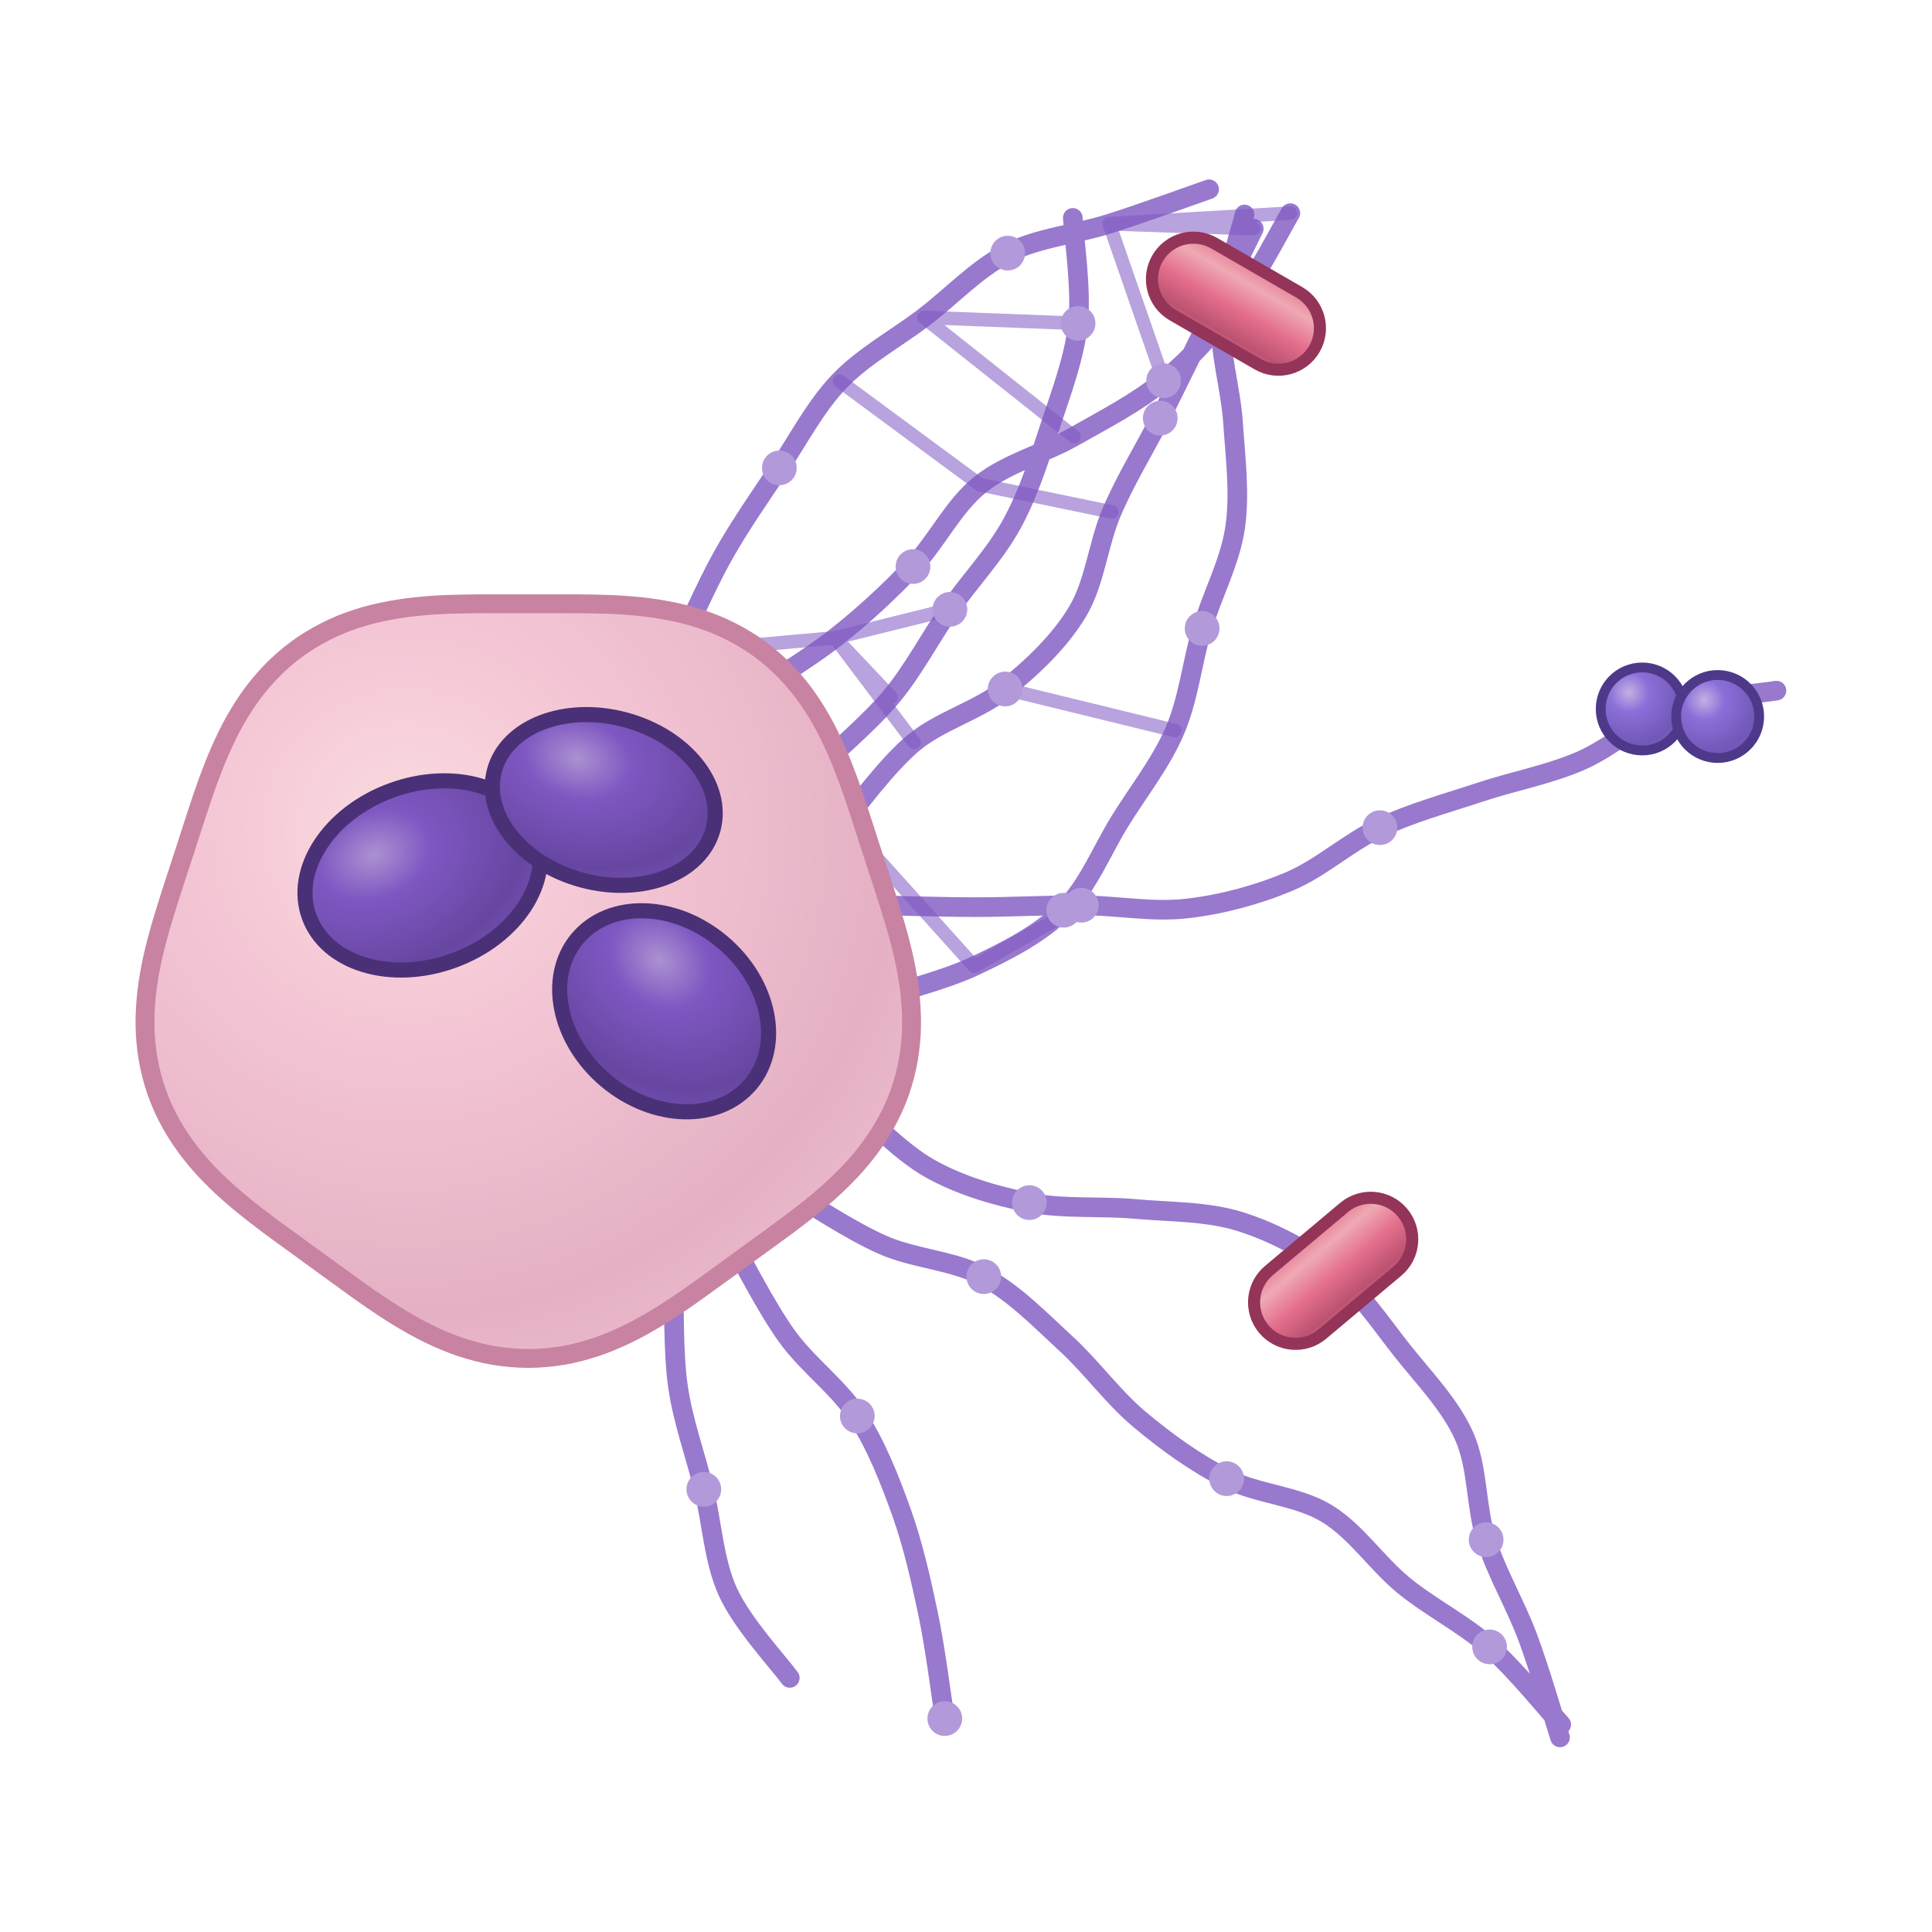
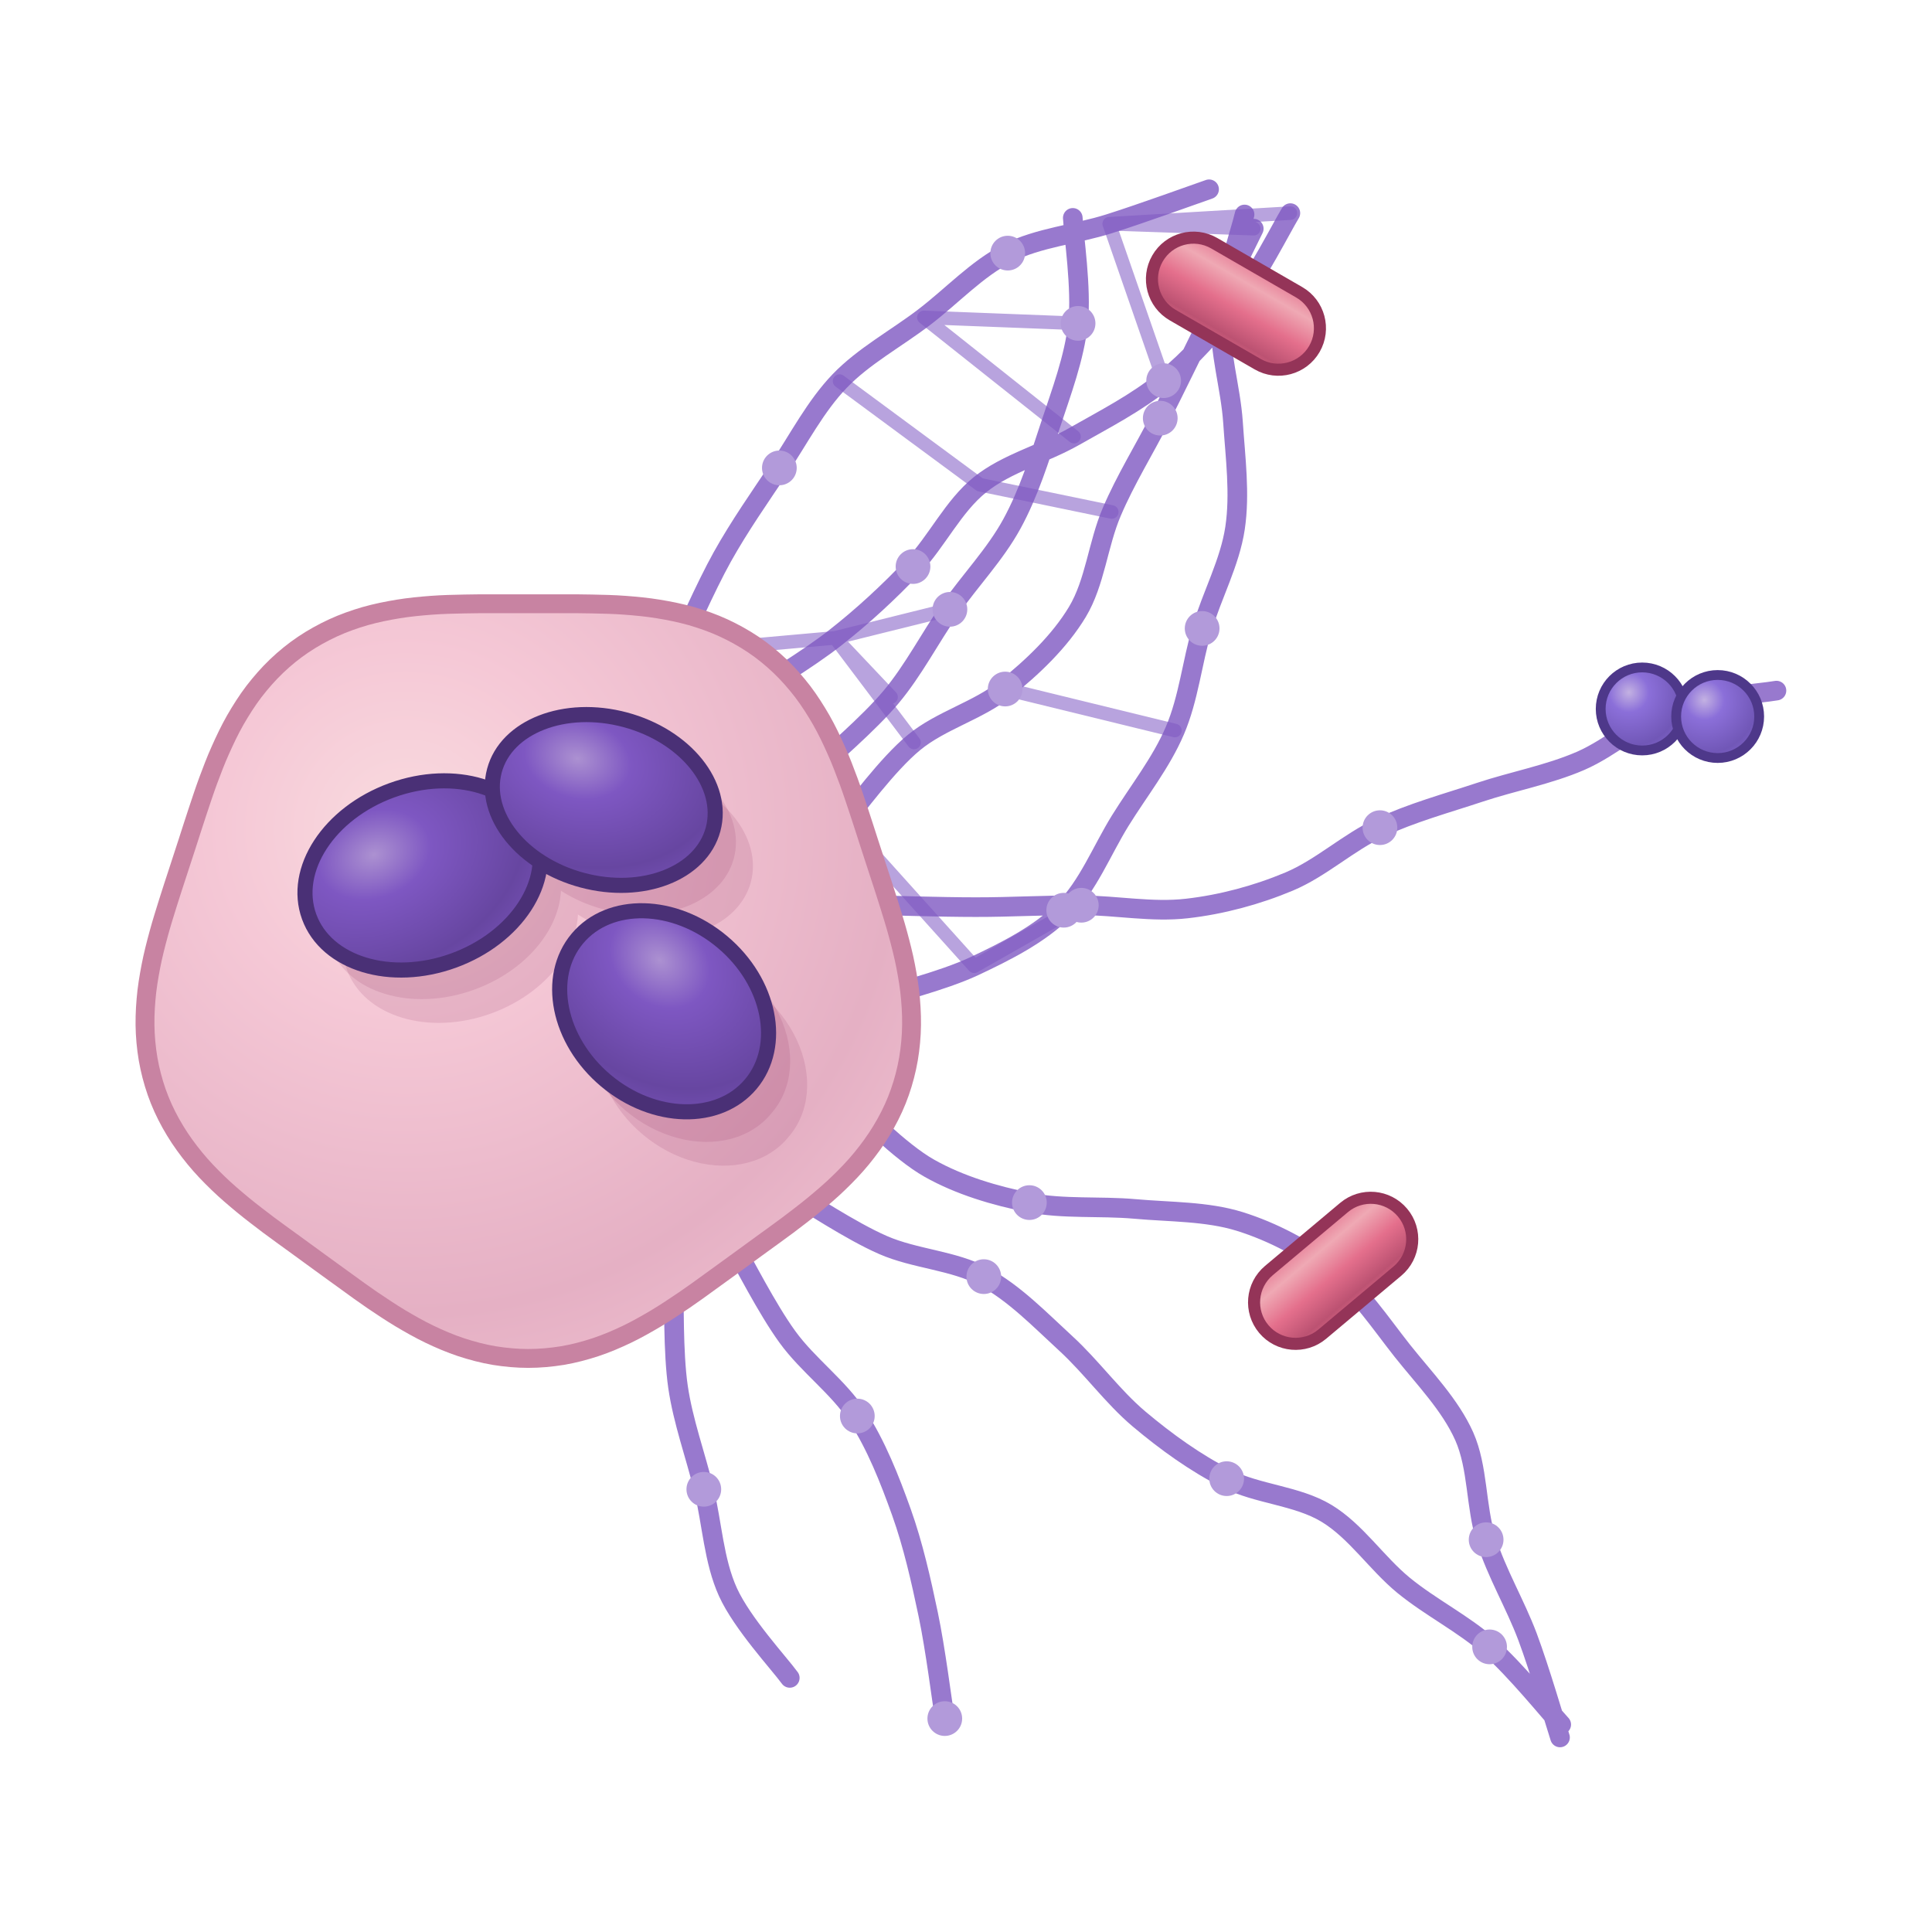
<svg xmlns="http://www.w3.org/2000/svg" viewBox="0 0 256 256" width="256" height="256" role="img" aria-labelledby="nets-title">
  <defs>
    <radialGradient id="nets-body" cx="0.34" cy="0.3" r="0.8">
      <stop offset="0" stop-color="#f9dbdf" />
      <stop offset="0.3" stop-color="#F5C8D6" />
      <stop offset="0.8" stop-color="#e5b0c4" />
      <stop offset="1" stop-color="#edbccd" />
    </radialGradient>
    <radialGradient id="nets-nucleus" cx="0.34" cy="0.3" r="0.8">
      <stop offset="0" stop-color="#ac91d1" />
      <stop offset="0.3" stop-color="#7E57C2" />
      <stop offset="0.8" stop-color="#6746a1" />
      <stop offset="1" stop-color="#734fb2" />
    </radialGradient>
    <linearGradient id="nets-rod" x1="0" y1="0" x2="0" y2="1">
      <stop offset="0" stop-color="#e77f98" />
      <stop offset="0.22" stop-color="#efa9b4" />
      <stop offset="0.55" stop-color="#E46F8C" />
      <stop offset="0.88" stop-color="#bc5272" />
      <stop offset="1" stop-color="#d0607f" />
    </linearGradient>
    <radialGradient id="nets-coccus" cx="0.34" cy="0.3" r="0.8">
      <stop offset="0" stop-color="#c3b1e2" />
      <stop offset="0.3" stop-color="#8B6FD9" />
      <stop offset="0.8" stop-color="#7157b7" />
      <stop offset="1" stop-color="#7e63c8" />
    </radialGradient>
  </defs>
  <path d="M89.63 86.4L110.66 84.52M111.25 50.5L129.85 64.23M146.98 29.65L154.19 50.44M110.66 84.52L118.07 92.36M142.31 57.85L122.42 42.06M170.98 28.24L146.98 29.65M125.87 80.74L110.66 84.52M142.85 42.85L122.42 42.06M121.11 98.38L110.66 84.52M147.31 67.84L129.85 64.23M166.13 30.3L146.98 29.65M143.28 119.95L129.08 128.03M129.08 128.03L111.83 108.85M155.68 96.8L133.19 91.3" stroke="#7E57C2" stroke-width="1.8" stroke-linecap="round" opacity="0.55" />
  <path d="M89.63 86.4C90.65 84.3 93.44 77.86 95.71 73.79C97.98 69.72 100.68 65.88 103.27 62C105.86 58.12 108.06 53.83 111.25 50.5C114.44 47.18 118.71 44.89 122.42 42.06C126.13 39.24 129.44 35.61 133.53 33.54C137.62 31.47 142.53 31.06 146.98 29.65C151.43 28.24 158.01 25.84 160.21 25.08M99.02 92.31C100.96 91.01 107 87.4 110.66 84.52C114.32 81.65 117.78 78.45 120.98 75.07C124.18 71.68 126.29 67.1 129.85 64.23C133.4 61.37 138.25 60.15 142.31 57.85C146.36 55.55 150.61 53.37 154.19 50.44C157.76 47.5 160.97 43.94 163.77 40.24C166.57 36.54 169.78 30.24 170.98 28.24M108.02 102.1C109.69 100.48 115.1 95.92 118.07 92.36C121.05 88.8 123.2 84.56 125.87 80.74C128.54 76.91 131.87 73.47 134.09 69.4C136.31 65.34 137.72 60.79 139.18 56.36C140.64 51.94 142.35 47.43 142.85 42.85C143.34 38.27 142.27 31.2 142.15 28.87M111.83 108.85C113.37 107.11 117.55 101.3 121.11 98.38C124.67 95.45 129.58 94.18 133.19 91.3C136.8 88.42 140.41 84.99 142.76 81.08C145.11 77.17 145.48 72.12 147.31 67.84C149.13 63.56 151.63 59.57 153.74 55.41C155.85 51.24 157.88 47.04 159.95 42.86C162.01 38.67 165.1 32.39 166.13 30.3M115.28 119.92C117.62 119.97 124.62 120.2 129.28 120.2C133.95 120.21 138.61 119.92 143.28 119.95C147.94 119.98 152.68 120.91 157.27 120.38C161.86 119.86 166.55 118.6 170.81 116.81C175.07 115.02 178.64 111.63 182.85 109.67C187.06 107.7 191.62 106.46 196.05 104.99C200.47 103.52 205.15 102.67 209.41 100.83C213.67 98.98 217.27 95.49 221.6 93.94C225.93 92.39 233.09 91.91 235.39 91.51M115.79 132.43C118 131.7 124.88 130 129.08 128.03C133.27 126.06 137.73 123.82 140.95 120.61C144.17 117.4 145.97 112.74 148.42 108.77C150.88 104.8 153.87 101.05 155.68 96.8C157.5 92.55 157.96 87.75 159.29 83.27C160.62 78.8 162.97 74.52 163.65 69.97C164.33 65.42 163.69 60.63 163.38 55.97C163.07 51.32 161.53 46.66 161.79 42.07C162.04 37.47 164.39 30.69 164.91 28.42M112.4 145.84C114.19 147.33 119.15 152.55 123.15 154.8C127.15 157.06 131.86 158.45 136.4 159.35C140.93 160.24 145.72 159.78 150.37 160.19C155.02 160.61 159.89 160.49 164.27 161.85C168.65 163.22 173.06 165.54 176.65 168.39C180.24 171.25 182.92 175.32 185.81 178.98C188.71 182.63 192.16 186.15 194.02 190.32C195.87 194.5 195.52 199.59 196.92 204.02C198.31 208.45 200.77 212.53 202.41 216.9C204.04 221.27 205.99 228 206.71 230.22M104.84 158.03C106.87 159.19 112.75 163.12 117 164.97C121.25 166.83 126.33 166.99 130.36 169.16C134.4 171.33 137.78 174.85 141.21 178C144.65 181.15 147.41 185.06 150.96 188.05C154.52 191.04 158.4 193.85 162.54 195.93C166.67 198.01 171.85 198.16 175.76 200.52C179.67 202.88 182.39 207.12 185.99 210.07C189.6 213.02 193.9 215.14 197.38 218.22C200.86 221.29 205.29 226.8 206.87 228.51M97.24 165.07C98.42 167.08 101.6 173.38 104.33 177.14C107.05 180.9 111.08 183.76 113.6 187.63C116.11 191.5 117.87 195.98 119.44 200.36C121 204.73 122.03 209.34 122.99 213.9C123.95 218.46 124.82 225.42 125.19 227.72M89.25 169.78C89.34 172.11 89.17 179.17 89.84 183.77C90.51 188.36 92.15 192.81 93.26 197.34C94.36 201.88 94.57 206.81 96.46 210.97C98.36 215.14 103.28 220.44 104.65 222.33" fill="none" stroke="#7E57C2" stroke-width="2.6" stroke-linecap="round" opacity="0.8" />
  <circle cx="103.27" cy="62" r="2.3" fill="#b29ada" />
  <circle cx="133.53" cy="33.54" r="2.3" fill="#b29ada" />
  <circle cx="120.98" cy="75.07" r="2.3" fill="#b29ada" />
  <circle cx="154.19" cy="50.44" r="2.3" fill="#b29ada" />
  <circle cx="125.87" cy="80.74" r="2.3" fill="#b29ada" />
  <circle cx="142.85" cy="42.85" r="2.3" fill="#b29ada" />
  <circle cx="133.19" cy="91.3" r="2.3" fill="#b29ada" />
  <circle cx="153.74" cy="55.41" r="2.3" fill="#b29ada" />
  <circle cx="143.28" cy="119.95" r="2.3" fill="#b29ada" />
  <circle cx="182.85" cy="109.67" r="2.3" fill="#b29ada" />
  <circle cx="221.6" cy="93.94" r="2.3" fill="#b29ada" />
  <circle cx="140.95" cy="120.61" r="2.3" fill="#b29ada" />
  <circle cx="159.29" cy="83.27" r="2.3" fill="#b29ada" />
  <circle cx="161.79" cy="42.07" r="2.3" fill="#b29ada" />
  <circle cx="136.4" cy="159.35" r="2.3" fill="#b29ada" />
  <circle cx="176.65" cy="168.39" r="2.3" fill="#b29ada" />
  <circle cx="196.92" cy="204.02" r="2.3" fill="#b29ada" />
  <circle cx="130.36" cy="169.16" r="2.3" fill="#b29ada" />
  <circle cx="162.54" cy="195.93" r="2.3" fill="#b29ada" />
  <circle cx="197.38" cy="218.22" r="2.3" fill="#b29ada" />
  <circle cx="113.6" cy="187.63" r="2.3" fill="#b29ada" />
  <circle cx="125.19" cy="227.72" r="2.3" fill="#b29ada" />
  <circle cx="93.26" cy="197.34" r="2.3" fill="#b29ada" />
  <rect x="-12" y="-5.5" width="24" height="11" rx="5.5" transform="translate(163.77 40.24) rotate(30)" fill="url(#nets-rod)" stroke="#943458" stroke-width="1.6" />
  <circle cx="217.6" cy="93.94" r="5.5" fill="url(#nets-coccus)" stroke="#4e388a" stroke-width="1.3" />
  <circle cx="227.6" cy="94.94" r="5.5" fill="url(#nets-coccus)" stroke="#4e388a" stroke-width="1.3" />
  <rect x="-12" y="-5.5" width="24" height="11" rx="5.5" transform="translate(176.65 168.39) rotate(-40)" fill="url(#nets-rod)" stroke="#943458" stroke-width="1.6" />
  <path d="M120 128C120.28 129.45 120.53 130.94 120.65 132.43C120.78 133.92 120.83 135.45 120.75 136.95C120.67 138.45 120.48 139.97 120.16 141.44C119.84 142.91 119.4 144.38 118.84 145.77C118.28 147.17 117.58 148.54 116.8 149.82C116.02 151.11 115.12 152.34 114.17 153.5C113.22 154.66 112.17 155.75 111.1 156.78C110.04 157.81 108.9 158.77 107.78 159.7C106.65 160.63 105.5 161.49 104.36 162.36C103.21 163.22 102.07 164.03 100.93 164.86C99.79 165.69 98.67 166.5 97.54 167.33C96.4 168.15 95.28 168.98 94.13 169.8C92.99 170.63 91.84 171.47 90.65 172.28C89.45 173.09 88.24 173.9 86.98 174.66C85.72 175.41 84.42 176.15 83.07 176.8C81.73 177.44 80.33 178.04 78.91 178.51C77.48 178.98 76 179.37 74.52 179.62C73.03 179.86 71.51 180 70 180C68.49 180 66.97 179.86 65.48 179.62C64 179.37 62.52 178.98 61.09 178.51C59.67 178.04 58.27 177.44 56.93 176.8C55.58 176.15 54.28 175.41 53.02 174.66C51.76 173.9 50.55 173.09 49.35 172.28C48.16 171.47 47.01 170.63 45.87 169.8C44.72 168.98 43.6 168.15 42.46 167.33C41.33 166.5 40.21 165.69 39.07 164.86C37.93 164.03 36.79 163.22 35.64 162.36C34.5 161.49 33.35 160.63 32.22 159.7C31.1 158.77 29.96 157.81 28.9 156.78C27.83 155.75 26.78 154.66 25.83 153.5C24.88 152.34 23.98 151.11 23.2 149.82C22.42 148.54 21.72 147.17 21.16 145.77C20.6 144.38 20.16 142.91 19.84 141.44C19.52 139.97 19.33 138.45 19.25 136.95C19.17 135.45 19.22 133.92 19.35 132.43C19.47 130.94 19.72 129.45 20 128C20.28 126.55 20.65 125.12 21.03 123.72C21.41 122.31 21.85 120.94 22.27 119.58C22.69 118.22 23.14 116.89 23.57 115.56C24 114.22 24.43 112.91 24.87 111.57C25.3 110.24 25.72 108.91 26.17 107.56C26.62 106.22 27.06 104.86 27.56 103.5C28.07 102.14 28.58 100.77 29.19 99.42C29.79 98.07 30.43 96.72 31.17 95.42C31.92 94.12 32.73 92.84 33.64 91.64C34.56 90.45 35.56 89.3 36.65 88.26C37.74 87.22 38.93 86.25 40.18 85.41C41.43 84.57 42.77 83.83 44.13 83.2C45.5 82.57 46.94 82.06 48.38 81.64C49.83 81.23 51.31 80.93 52.78 80.69C54.25 80.45 55.73 80.31 57.19 80.2C58.65 80.09 60.11 80.06 61.54 80.03C62.98 79.99 64.39 80 65.8 80C67.21 79.99 68.6 80 70 80C71.4 80 72.79 79.99 74.2 80C75.61 80 77.02 79.99 78.46 80.03C79.89 80.06 81.35 80.09 82.81 80.2C84.27 80.31 85.75 80.45 87.22 80.69C88.69 80.93 90.17 81.23 91.62 81.64C93.06 82.06 94.5 82.57 95.87 83.2C97.23 83.83 98.57 84.57 99.82 85.41C101.07 86.25 102.26 87.22 103.35 88.26C104.44 89.3 105.44 90.45 106.36 91.64C107.27 92.84 108.08 94.12 108.83 95.42C109.57 96.72 110.21 98.07 110.81 99.42C111.42 100.77 111.93 102.14 112.44 103.5C112.94 104.86 113.38 106.22 113.83 107.56C114.28 108.91 114.7 110.24 115.13 111.57C115.57 112.91 116 114.22 116.43 115.56C116.86 116.89 117.31 118.22 117.73 119.58C118.15 120.94 118.59 122.31 118.97 123.72C119.35 125.12 119.72 126.55 120 128Z" fill="url(#nets-body)" stroke="#c883a2" stroke-width="2.5" />
+   <g transform="translate(2.75 3.85)">
+     <path d="M71.04 110.53A16 12 -20 1 0 40.96 121.47A16 12 -20 1 0 71.04 110.53ZM94.49 109.88A15 11 15 1 0 65.51 102.12A15 11 15 1 0 94.49 109.88ZM99.49 143.64A15 12 40 1 0 76.51 124.36A15 12 40 1 0 99.49 143.64Z" fill="#851c55" opacity="0.13" />
+   </g>
+   <g transform="translate(5 7)">
+     <path d="M71.04 110.53A16 12 -20 1 0 40.96 121.47A16 12 -20 1 0 71.04 110.53ZM94.49 109.88A15 11 15 1 0 65.51 102.12A15 11 15 1 0 94.49 109.88ZM99.49 143.64A15 12 40 1 0 76.51 124.36A15 12 40 1 0 99.49 143.64Z" fill="#851c55" opacity="0.13" />
+   </g>
  <ellipse cx="56" cy="116" rx="16" ry="12" transform="rotate(-20 56 116)" fill="url(#nets-nucleus)" stroke="#4a3076" stroke-width="2" />
  <ellipse cx="80" cy="106" rx="15" ry="11" transform="rotate(15 80 106)" fill="url(#nets-nucleus)" stroke="#4a3076" stroke-width="2" />
  <ellipse cx="88" cy="134" rx="15" ry="12" transform="rotate(40 88 134)" fill="url(#nets-nucleus)" stroke="#4a3076" stroke-width="2" />
</svg>
